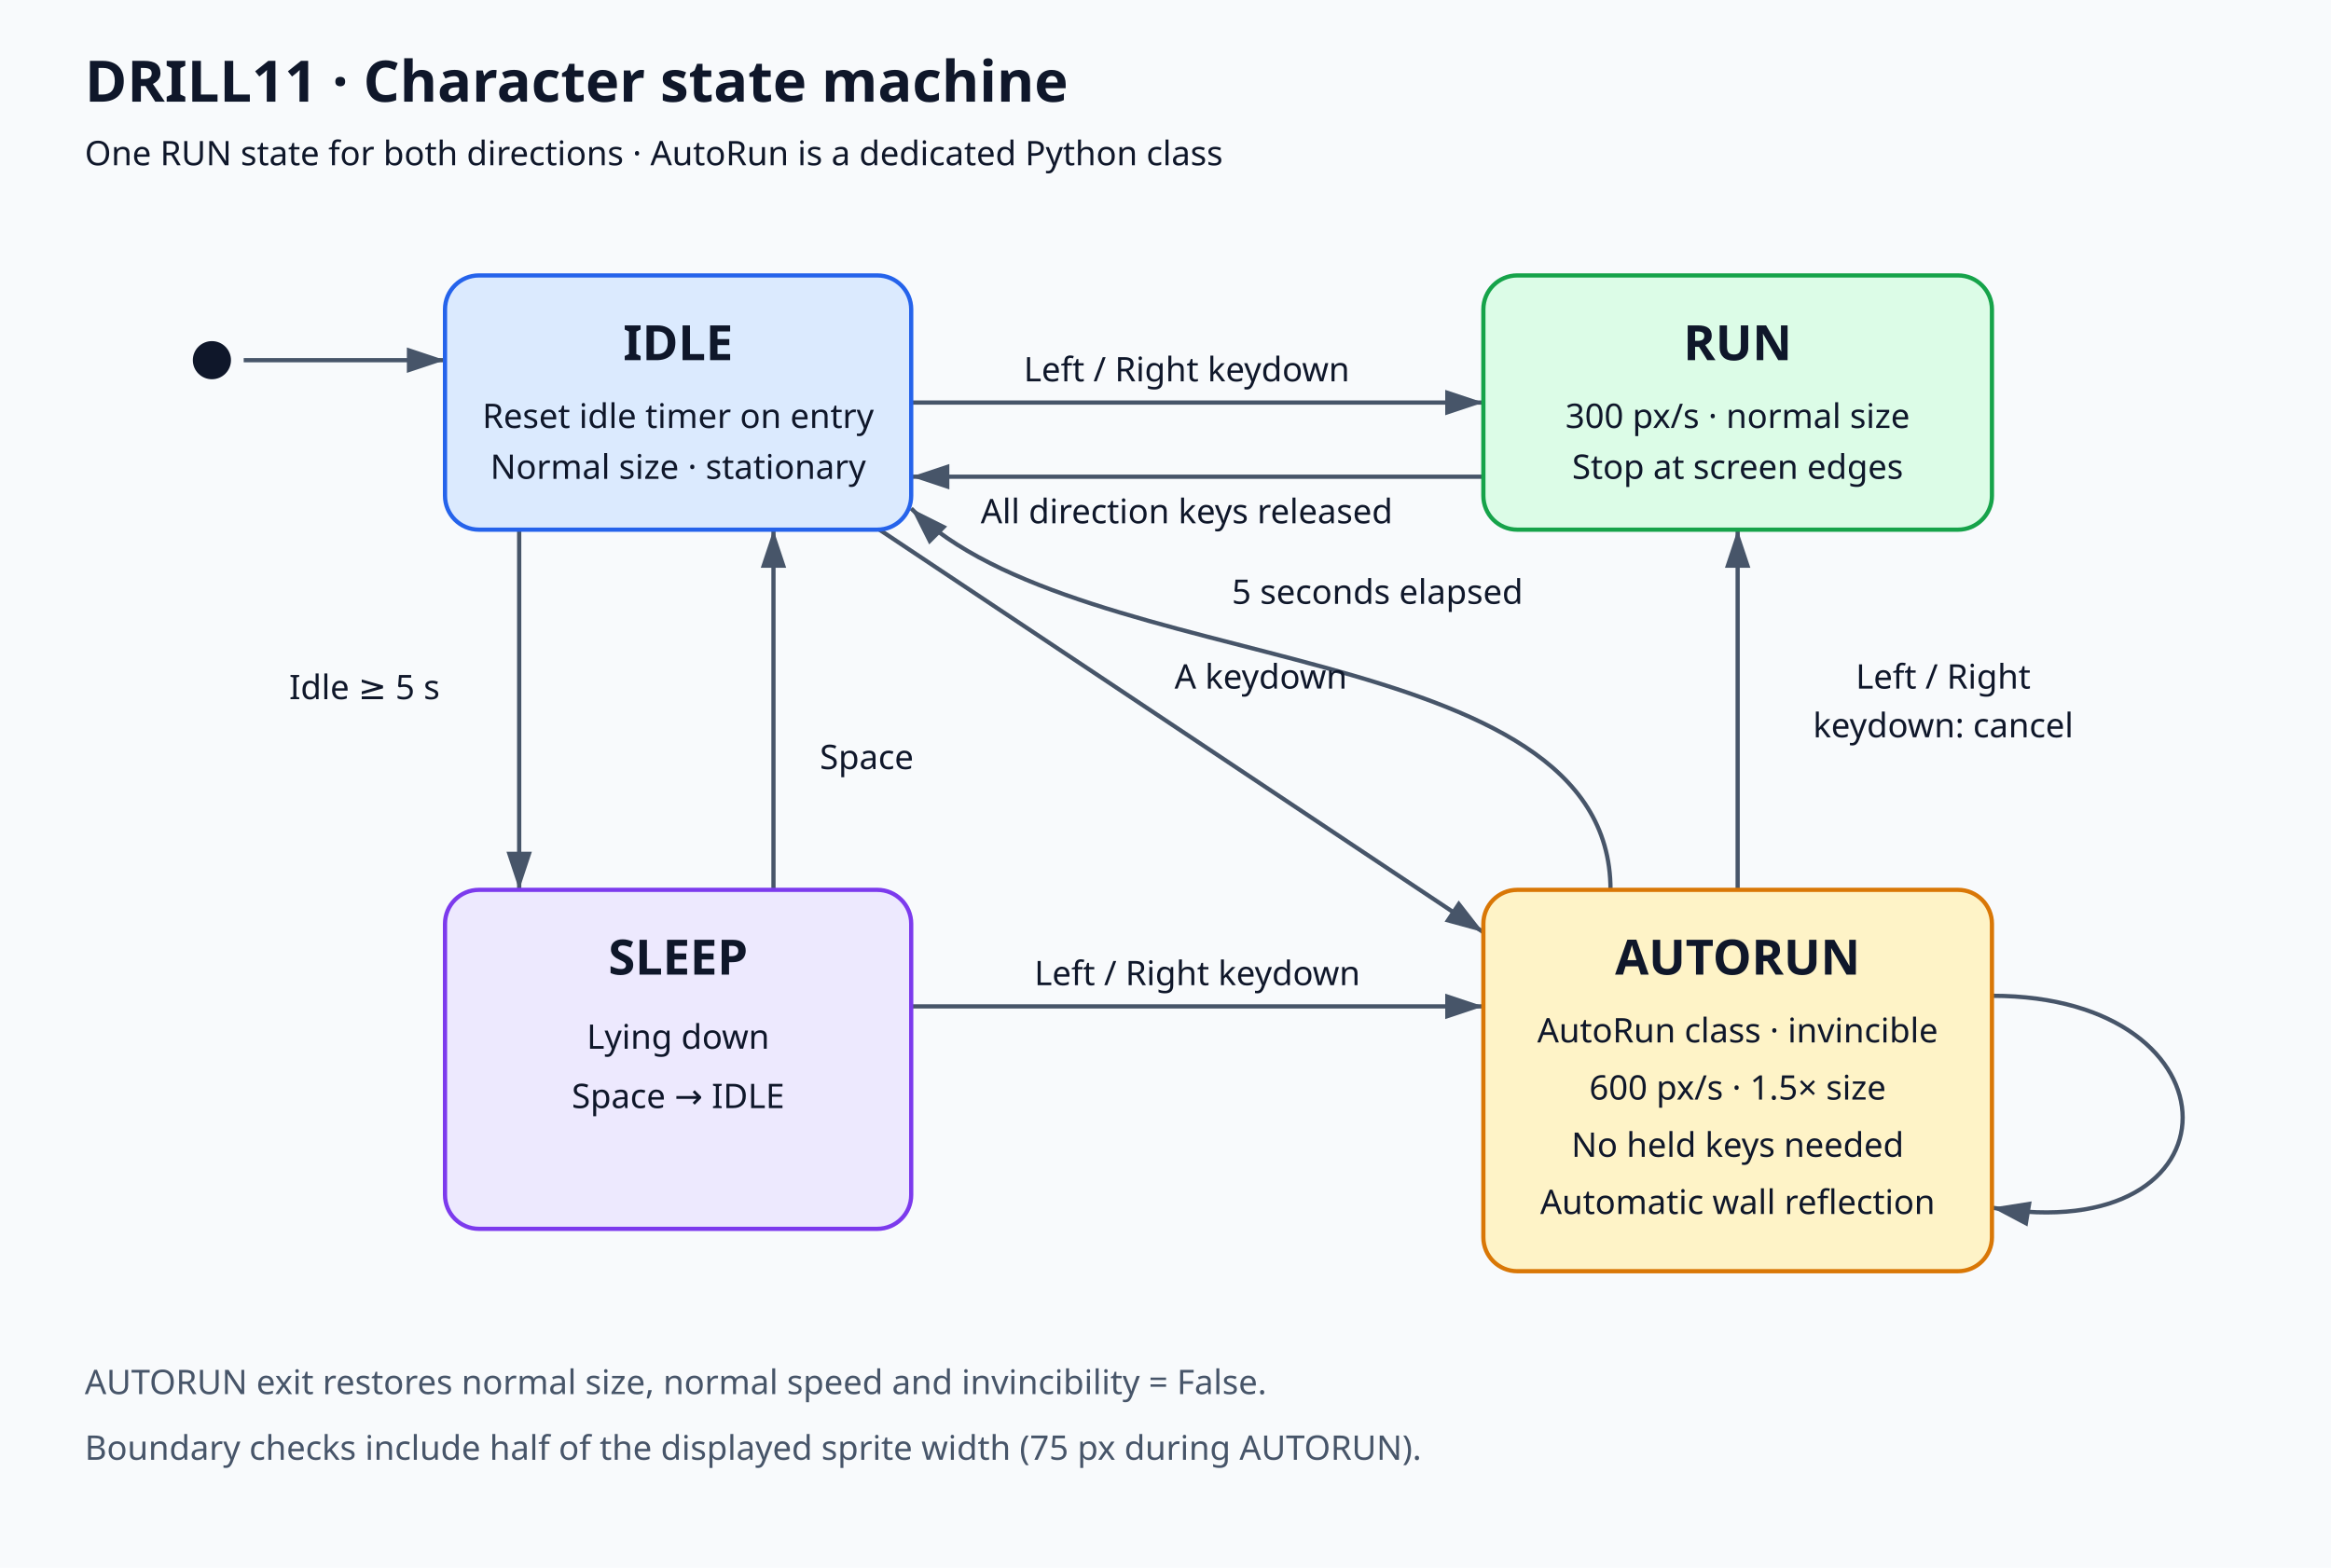
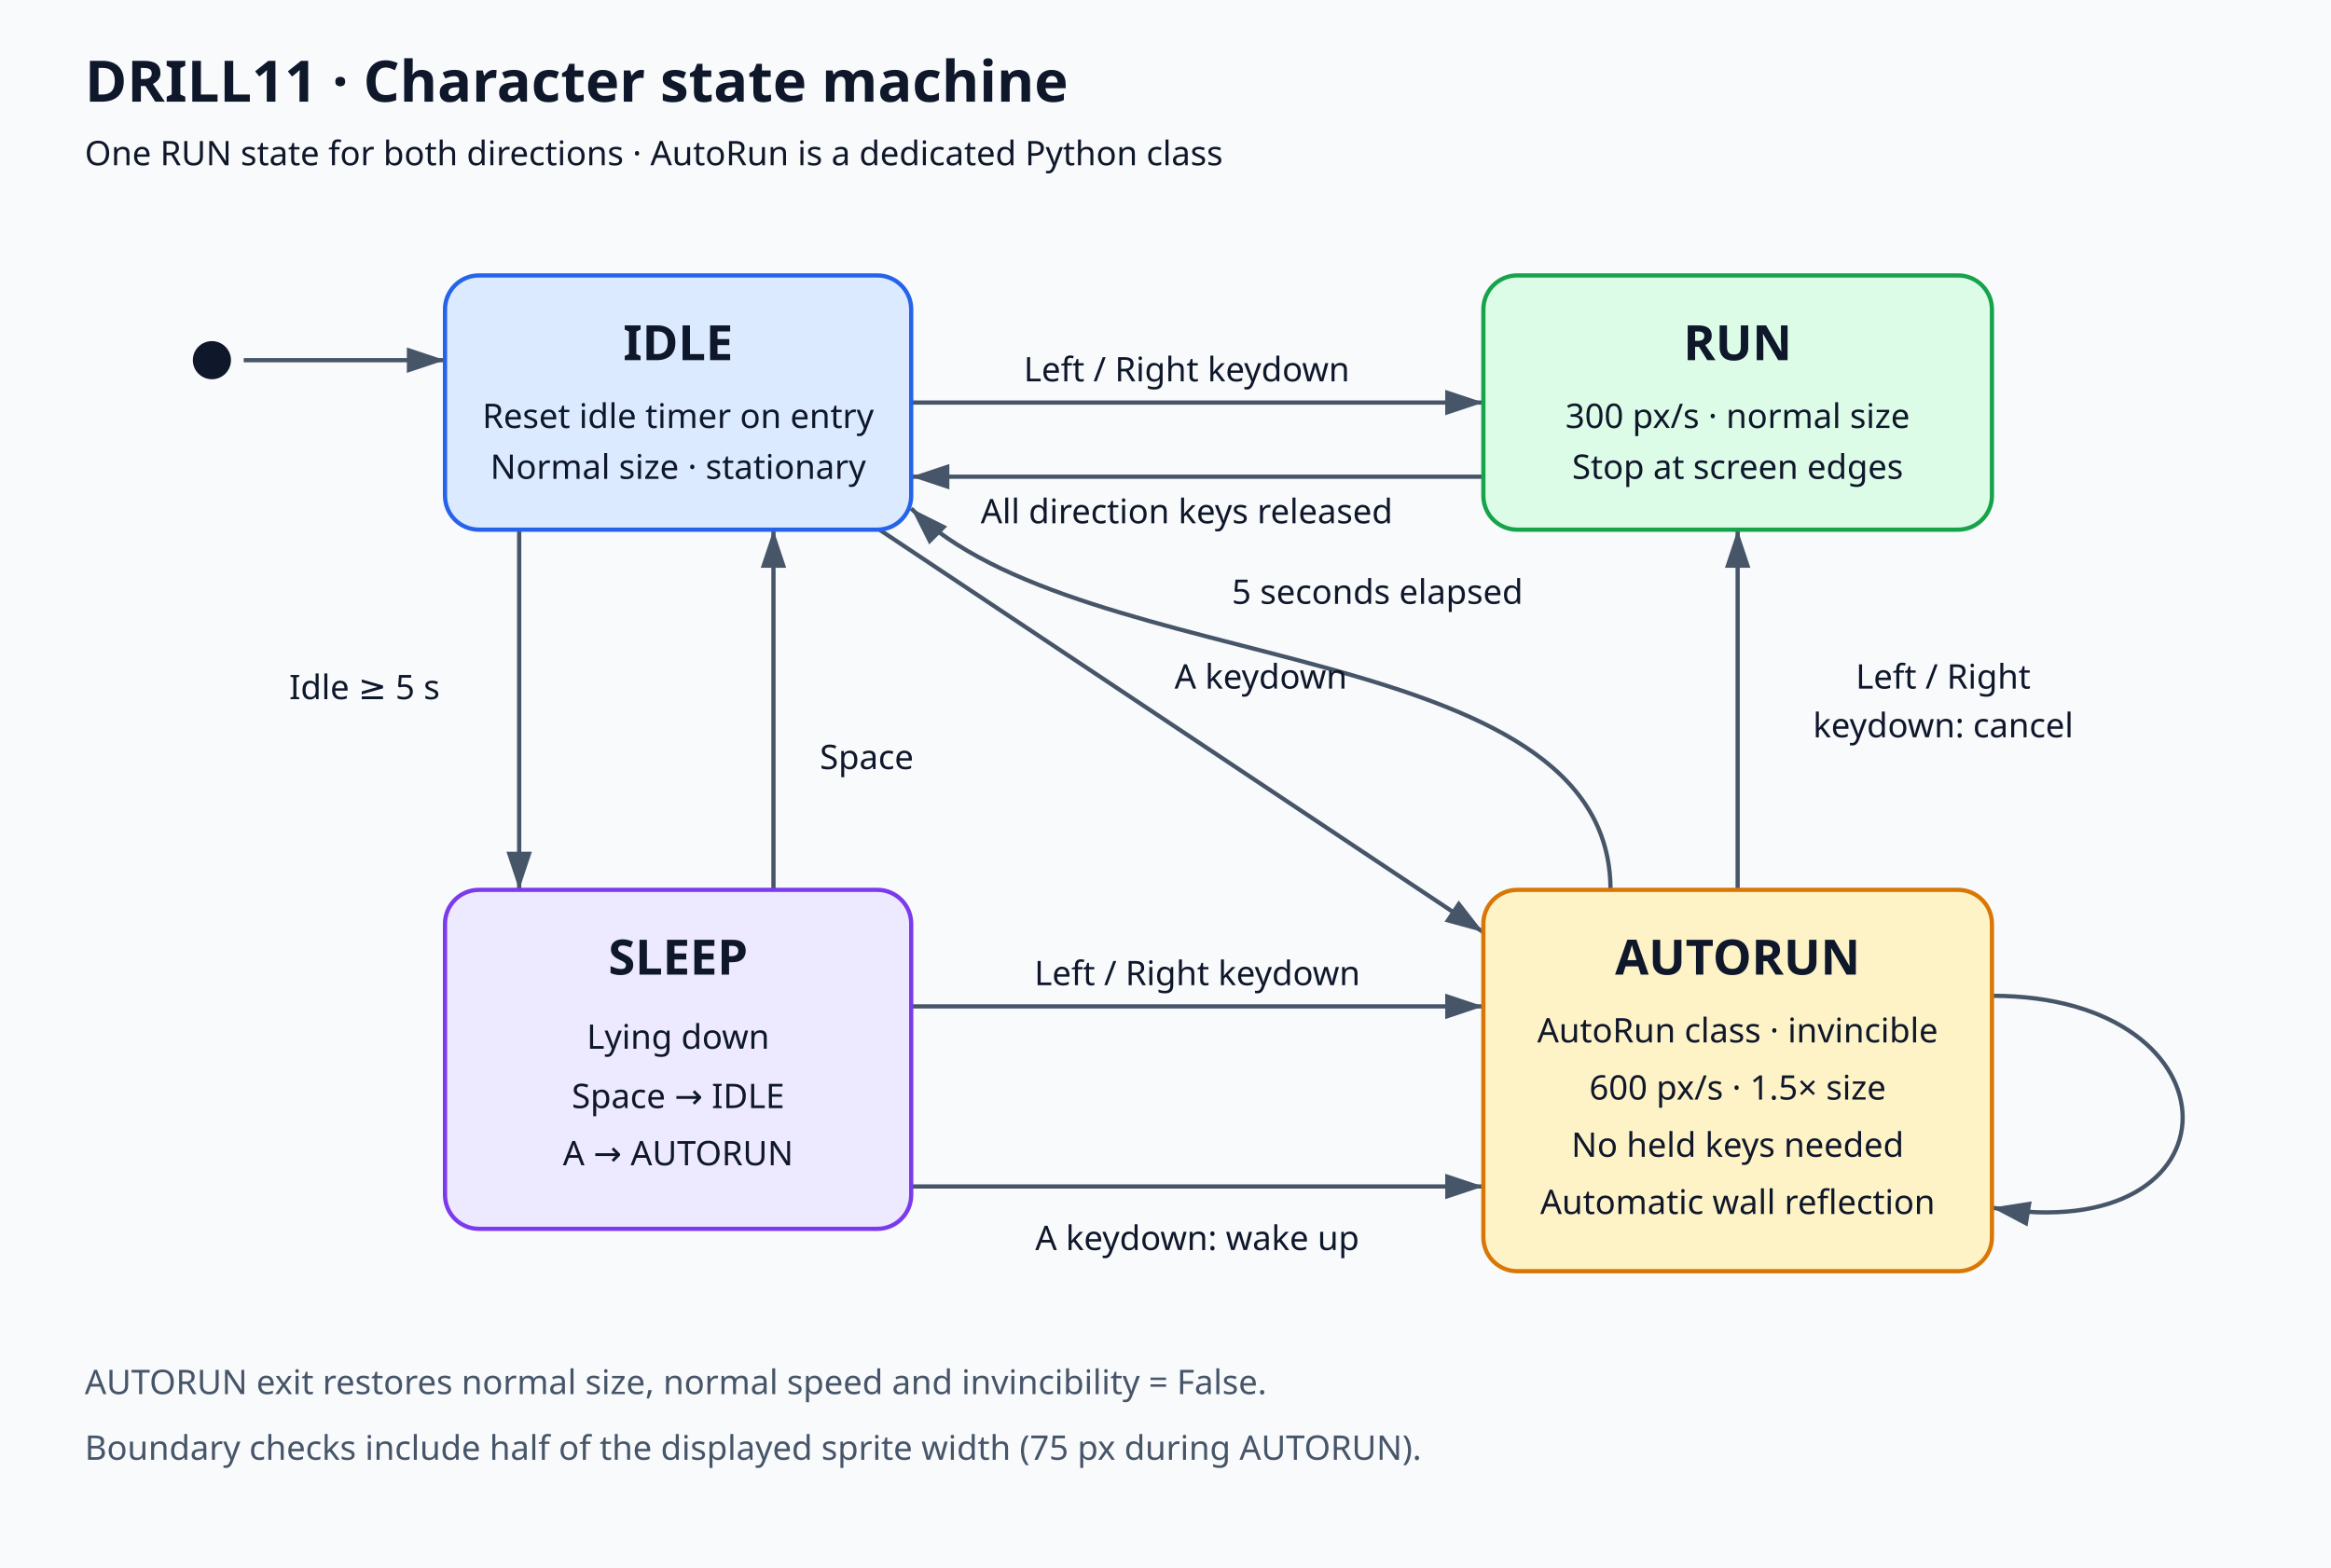
<svg xmlns="http://www.w3.org/2000/svg" width="1100" height="740" viewBox="0 0 1100 740" role="img" aria-labelledby="title desc">
  <defs>
    <marker id="arrow" markerWidth="10" markerHeight="10" refX="9" refY="3" orient="auto">
      <path d="M0,0 L0,6 L9,3 z" fill="#475569" />
    </marker>
  </defs>
  <rect width="1100" height="740" fill="#f8fafc" />
  <g font-family="Segoe UI, sans-serif" fill="#0f172a">
    <text x="40" y="48" font-size="27" font-weight="700">DRILL11 · Character state machine</text>
    <text x="40" y="78" font-size="16">One RUN state for both directions · AutoRun is a dedicated Python class</text>
  </g>
  <g stroke="#475569" stroke-width="2" fill="none" marker-end="url(#arrow)">
    <path d="M115 170 H210" />
    <path d="M430 190 H700" />
    <path d="M700 225 H430" />
    <path d="M245 250 V420" />
    <path d="M365 420 V250" />
    <path d="M415 250 L700 440" />
    <path d="M430 475 H700" />
+     <path d="M430 560 H700" />
    <path d="M760 420 C760 300 510 320 430 240" />
    <path d="M820 420 V250" />
    <path d="M940 470 C1060 470 1060 590 940 570" />
  </g>
  <g stroke-width="2">
    <rect x="210" y="130" width="220" height="120" rx="16" fill="#dbeafe" stroke="#2563eb" />
    <rect x="700" y="130" width="240" height="120" rx="16" fill="#dcfce7" stroke="#16a34a" />
    <rect x="210" y="420" width="220" height="160" rx="16" fill="#ede9fe" stroke="#7c3aed" />
    <rect x="700" y="420" width="240" height="180" rx="16" fill="#fef3c7" stroke="#d97706" />
  </g>
  <circle cx="100" cy="170" r="9" fill="#0f172a" />
  <g font-family="Segoe UI, sans-serif" text-anchor="middle" fill="#0f172a">
    <g font-size="23" font-weight="700">
      <text x="320" y="170">IDLE</text>
      <text x="820" y="170">RUN</text>
      <text x="320" y="460">SLEEP</text>
      <text x="820" y="460">AUTORUN</text>
    </g>
    <g font-size="16">
      <text x="320" y="202">Reset idle timer on entry</text>
      <text x="320" y="226">Normal size · stationary</text>
      <text x="820" y="202">300 px/s · normal size</text>
      <text x="820" y="226">Stop at screen edges</text>
      <text x="320" y="495">Lying down</text>
      <text x="320" y="523">Space → IDLE</text>
+       <text x="320" y="550">A → AUTORUN</text>
      <text x="820" y="492">AutoRun class · invincible</text>
      <text x="820" y="519">600 px/s · 1.5× size</text>
      <text x="820" y="546">No held keys needed</text>
      <text x="820" y="573">Automatic wall reflection</text>
      <text x="560" y="180">Left / Right keydown</text>
      <text x="560" y="247">All direction keys released</text>
      <text x="172" y="330">Idle ≥ 5 s</text>
      <text x="409" y="363">Space</text>
      <text x="595" y="325">A keydown</text>
      <text x="565" y="465">Left / Right keydown</text>
      <text x="650" y="285">5 seconds elapsed</text>
+       <text x="565" y="590">A keydown: wake up</text>
      <text x="917" y="325">Left / Right</text>
      <text x="917" y="348">keydown: cancel</text>
    </g>
  </g>
  <g font-family="Segoe UI, sans-serif" fill="#475569" font-size="16">
    <text x="40" y="658">AUTORUN exit restores normal size, normal speed and invincibility = False.</text>
    <text x="40" y="689">Boundary checks include half of the displayed sprite width (75 px during AUTORUN).</text>
  </g>
</svg>
